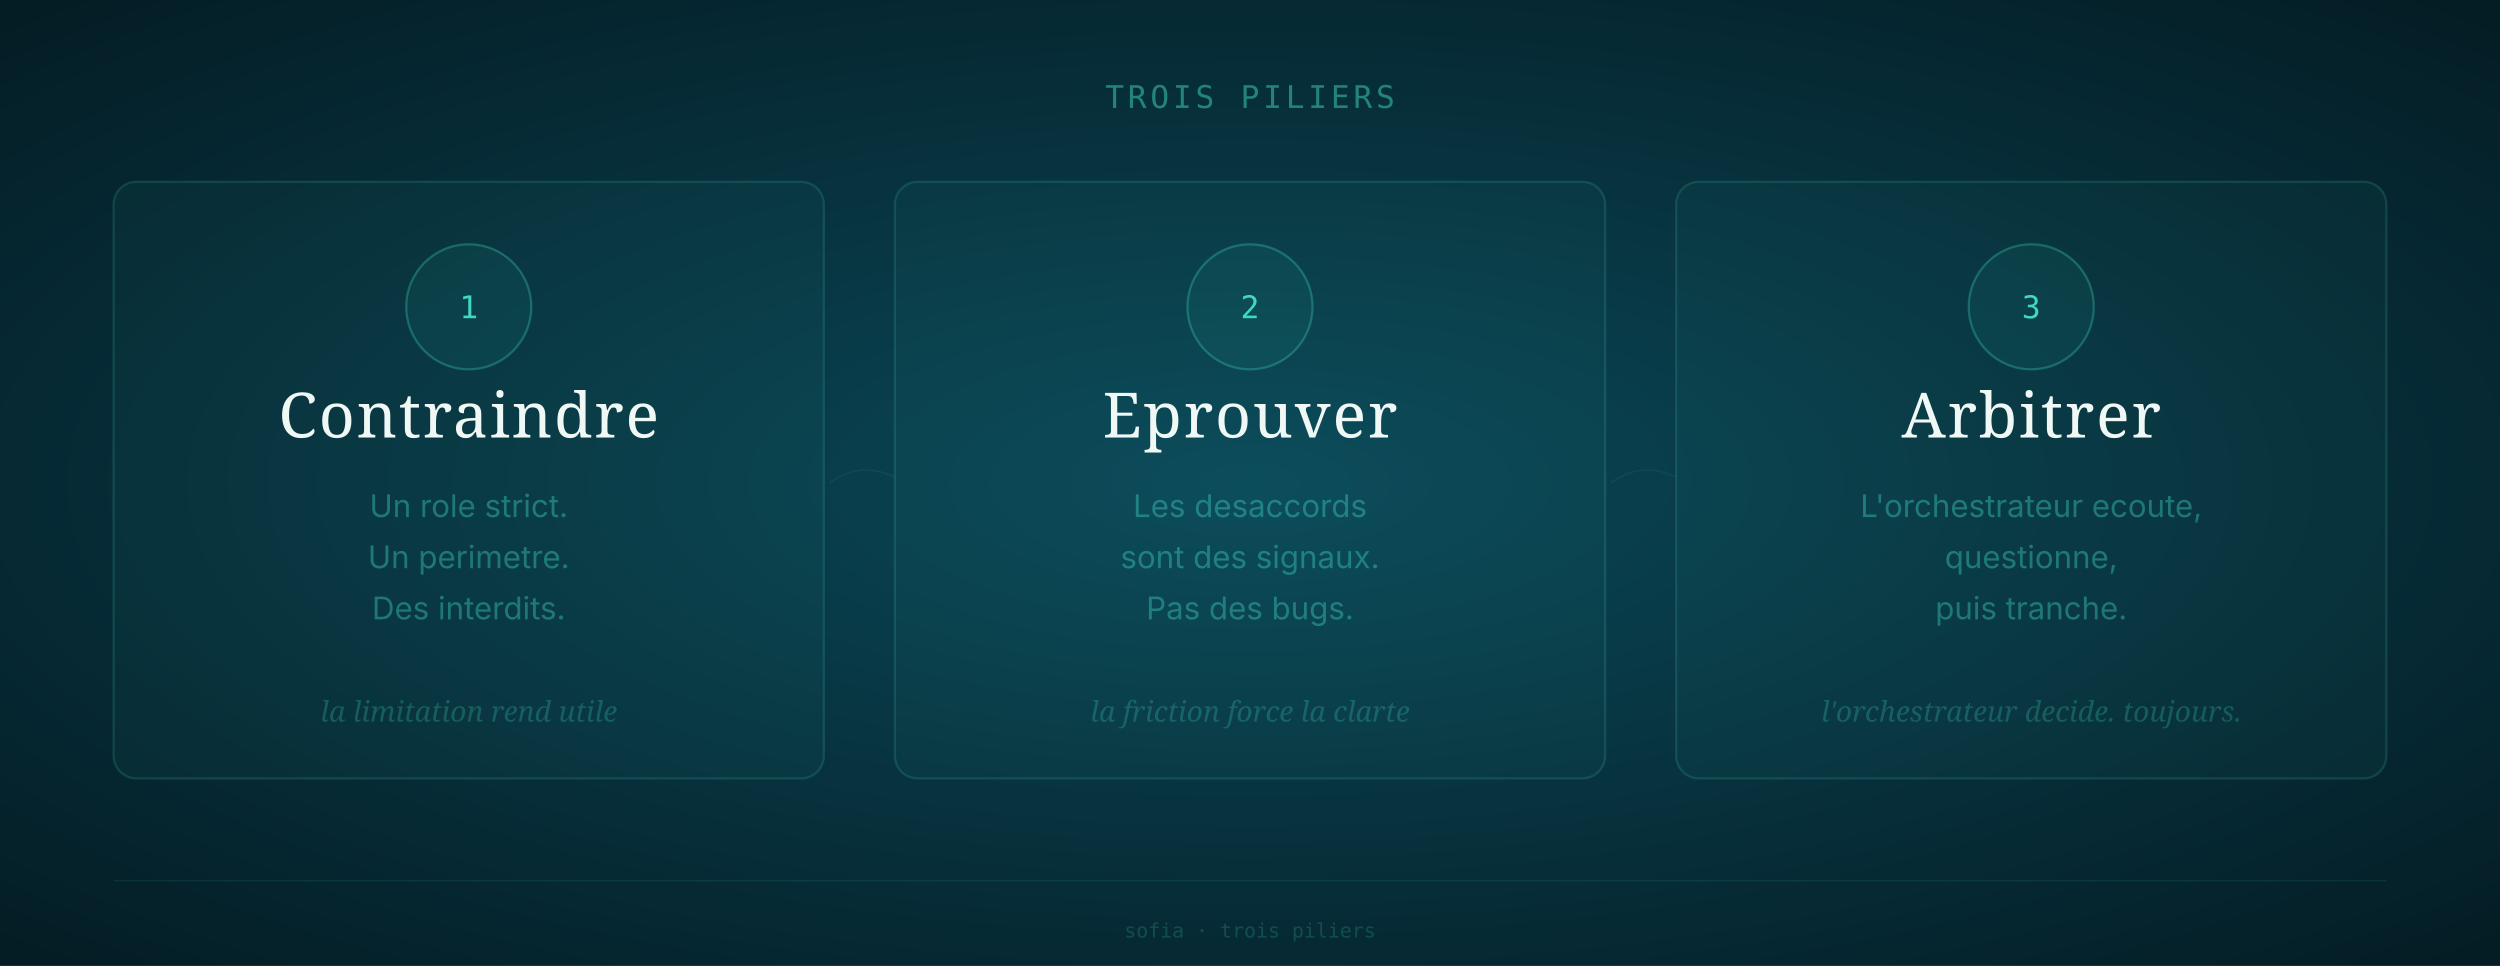
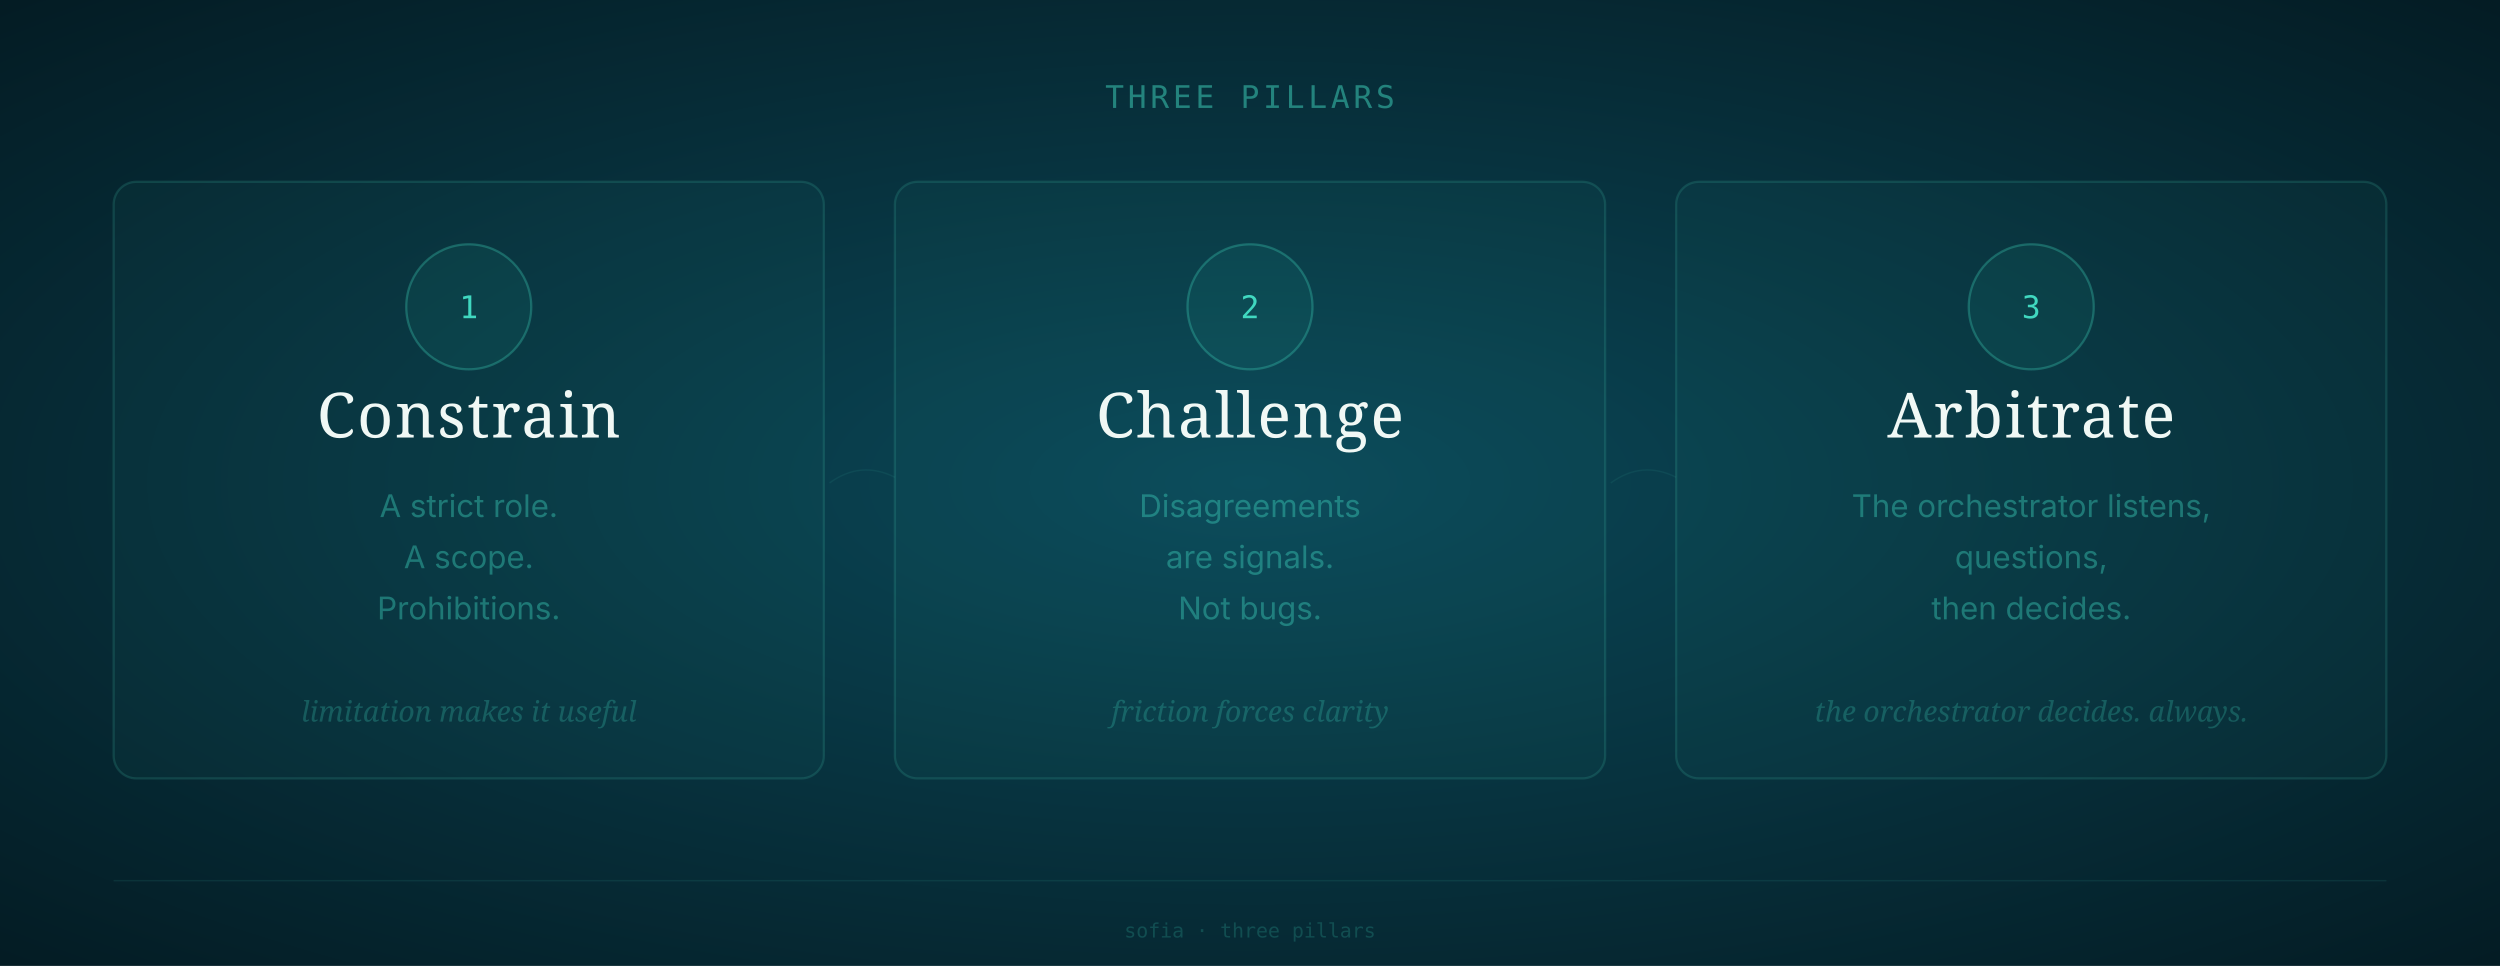
<svg xmlns="http://www.w3.org/2000/svg" viewBox="0 0 880 340" width="880" height="340">
  <defs>
    <radialGradient id="bg" cx="50%" cy="50%" r="70%">
      <stop offset="0%" stop-color="#0a4858" />
      <stop offset="100%" stop-color="#041c24" />
    </radialGradient>
  </defs>
  <rect width="880" height="340" fill="url(#bg)" />
-   <text x="440" y="38" text-anchor="middle" font-family="'IBM Plex Mono', monospace" font-size="11" fill="rgba(64,216,192,0.5)" letter-spacing="0.12em">TROIS PILIERS</text>
+   <text x="440" y="38" text-anchor="middle" font-family="'IBM Plex Mono', monospace" font-size="11" fill="rgba(64,216,192,0.5)" letter-spacing="0.12em">THREE PILLARS</text>
  <rect x="40" y="64" width="250" height="210" rx="8" fill="rgba(64,216,192,0.04)" stroke="rgba(64,180,160,0.2)" stroke-width="0.8" />
  <circle cx="165" cy="108" r="22" fill="rgba(64,216,192,0.06)" stroke="rgba(64,216,192,0.3)" stroke-width="0.8" />
  <text x="165" y="112" text-anchor="middle" font-family="'IBM Plex Mono', monospace" font-size="11" fill="#40d8c0" font-weight="500">1</text>
-   <text x="165" y="154" text-anchor="middle" font-family="Georgia, serif" font-size="22" fill="#f0f8f5" font-weight="300" letter-spacing="0.03em">Contraindre</text>
-   <text x="165" y="182" text-anchor="middle" font-family="Inter, system-ui, sans-serif" font-size="11" fill="rgba(64,216,192,0.4)">Un role strict.</text>
-   <text x="165" y="200" text-anchor="middle" font-family="Inter, system-ui, sans-serif" font-size="11" fill="rgba(64,216,192,0.4)">Un perimetre.</text>
-   <text x="165" y="218" text-anchor="middle" font-family="Inter, system-ui, sans-serif" font-size="11" fill="rgba(64,216,192,0.4)">Des interdits.</text>
-   <text x="165" y="254" text-anchor="middle" font-family="Georgia, serif" font-size="10" fill="rgba(64,216,192,0.25)" font-style="italic">la limitation rend utile</text>
+   <text x="165" y="154" text-anchor="middle" font-family="Georgia, serif" font-size="22" fill="#f0f8f5" font-weight="300" letter-spacing="0.03em">Constrain</text>
+   <text x="165" y="182" text-anchor="middle" font-family="Inter, system-ui, sans-serif" font-size="11" fill="rgba(64,216,192,0.4)">A strict role.</text>
+   <text x="165" y="200" text-anchor="middle" font-family="Inter, system-ui, sans-serif" font-size="11" fill="rgba(64,216,192,0.4)">A scope.</text>
+   <text x="165" y="218" text-anchor="middle" font-family="Inter, system-ui, sans-serif" font-size="11" fill="rgba(64,216,192,0.4)">Prohibitions.</text>
+   <text x="165" y="254" text-anchor="middle" font-family="Georgia, serif" font-size="10" fill="rgba(64,216,192,0.25)" font-style="italic">limitation makes it useful</text>
  <rect x="315" y="64" width="250" height="210" rx="8" fill="rgba(64,216,192,0.04)" stroke="rgba(64,180,160,0.2)" stroke-width="0.8" />
  <circle cx="440" cy="108" r="22" fill="rgba(64,216,192,0.06)" stroke="rgba(64,216,192,0.3)" stroke-width="0.8" />
  <text x="440" y="112" text-anchor="middle" font-family="'IBM Plex Mono', monospace" font-size="11" fill="#40d8c0" font-weight="500">2</text>
-   <text x="440" y="154" text-anchor="middle" font-family="Georgia, serif" font-size="22" fill="#f0f8f5" font-weight="300" letter-spacing="0.03em">Eprouver</text>
-   <text x="440" y="182" text-anchor="middle" font-family="Inter, system-ui, sans-serif" font-size="11" fill="rgba(64,216,192,0.4)">Les desaccords</text>
-   <text x="440" y="200" text-anchor="middle" font-family="Inter, system-ui, sans-serif" font-size="11" fill="rgba(64,216,192,0.4)">sont des signaux.</text>
-   <text x="440" y="218" text-anchor="middle" font-family="Inter, system-ui, sans-serif" font-size="11" fill="rgba(64,216,192,0.4)">Pas des bugs.</text>
-   <text x="440" y="254" text-anchor="middle" font-family="Georgia, serif" font-size="10" fill="rgba(64,216,192,0.25)" font-style="italic">la friction force la clarte</text>
+   <text x="440" y="154" text-anchor="middle" font-family="Georgia, serif" font-size="22" fill="#f0f8f5" font-weight="300" letter-spacing="0.03em">Challenge</text>
+   <text x="440" y="182" text-anchor="middle" font-family="Inter, system-ui, sans-serif" font-size="11" fill="rgba(64,216,192,0.4)">Disagreements</text>
+   <text x="440" y="200" text-anchor="middle" font-family="Inter, system-ui, sans-serif" font-size="11" fill="rgba(64,216,192,0.4)">are signals.</text>
+   <text x="440" y="218" text-anchor="middle" font-family="Inter, system-ui, sans-serif" font-size="11" fill="rgba(64,216,192,0.4)">Not bugs.</text>
+   <text x="440" y="254" text-anchor="middle" font-family="Georgia, serif" font-size="10" fill="rgba(64,216,192,0.25)" font-style="italic">friction forces clarity</text>
  <rect x="590" y="64" width="250" height="210" rx="8" fill="rgba(64,216,192,0.04)" stroke="rgba(64,180,160,0.2)" stroke-width="0.8" />
  <circle cx="715" cy="108" r="22" fill="rgba(64,216,192,0.06)" stroke="rgba(64,216,192,0.3)" stroke-width="0.8" />
  <text x="715" y="112" text-anchor="middle" font-family="'IBM Plex Mono', monospace" font-size="11" fill="#40d8c0" font-weight="500">3</text>
-   <text x="715" y="154" text-anchor="middle" font-family="Georgia, serif" font-size="22" fill="#f0f8f5" font-weight="300" letter-spacing="0.03em">Arbitrer</text>
-   <text x="715" y="182" text-anchor="middle" font-family="Inter, system-ui, sans-serif" font-size="11" fill="rgba(64,216,192,0.4)">L'orchestrateur ecoute,</text>
-   <text x="715" y="200" text-anchor="middle" font-family="Inter, system-ui, sans-serif" font-size="11" fill="rgba(64,216,192,0.4)">questionne,</text>
-   <text x="715" y="218" text-anchor="middle" font-family="Inter, system-ui, sans-serif" font-size="11" fill="rgba(64,216,192,0.4)">puis tranche.</text>
-   <text x="715" y="254" text-anchor="middle" font-family="Georgia, serif" font-size="10" fill="rgba(64,216,192,0.25)" font-style="italic">l'orchestrateur decide. toujours.</text>
+   <text x="715" y="154" text-anchor="middle" font-family="Georgia, serif" font-size="22" fill="#f0f8f5" font-weight="300" letter-spacing="0.03em">Arbitrate</text>
+   <text x="715" y="182" text-anchor="middle" font-family="Inter, system-ui, sans-serif" font-size="11" fill="rgba(64,216,192,0.4)">The orchestrator listens,</text>
+   <text x="715" y="200" text-anchor="middle" font-family="Inter, system-ui, sans-serif" font-size="11" fill="rgba(64,216,192,0.4)">questions,</text>
+   <text x="715" y="218" text-anchor="middle" font-family="Inter, system-ui, sans-serif" font-size="11" fill="rgba(64,216,192,0.4)">then decides.</text>
+   <text x="715" y="254" text-anchor="middle" font-family="Georgia, serif" font-size="10" fill="rgba(64,216,192,0.25)" font-style="italic">the orchestrator decides. always.</text>
  <path d="M 292,170 Q 303,162 315,168" fill="none" stroke="rgba(64,180,160,0.1)" stroke-width="0.5" />
  <path d="M 567,170 Q 578,162 590,168" fill="none" stroke="rgba(64,180,160,0.1)" stroke-width="0.5" />
  <line x1="40" y1="310" x2="840" y2="310" stroke="rgba(64,180,160,0.12)" stroke-width="0.5" />
-   <text x="440" y="330" text-anchor="middle" font-family="'IBM Plex Mono', monospace" font-size="7" fill="rgba(64,216,192,0.2)">sofia · trois piliers</text>
+   <text x="440" y="330" text-anchor="middle" font-family="'IBM Plex Mono', monospace" font-size="7" fill="rgba(64,216,192,0.2)">sofia · three pillars</text>
</svg>
